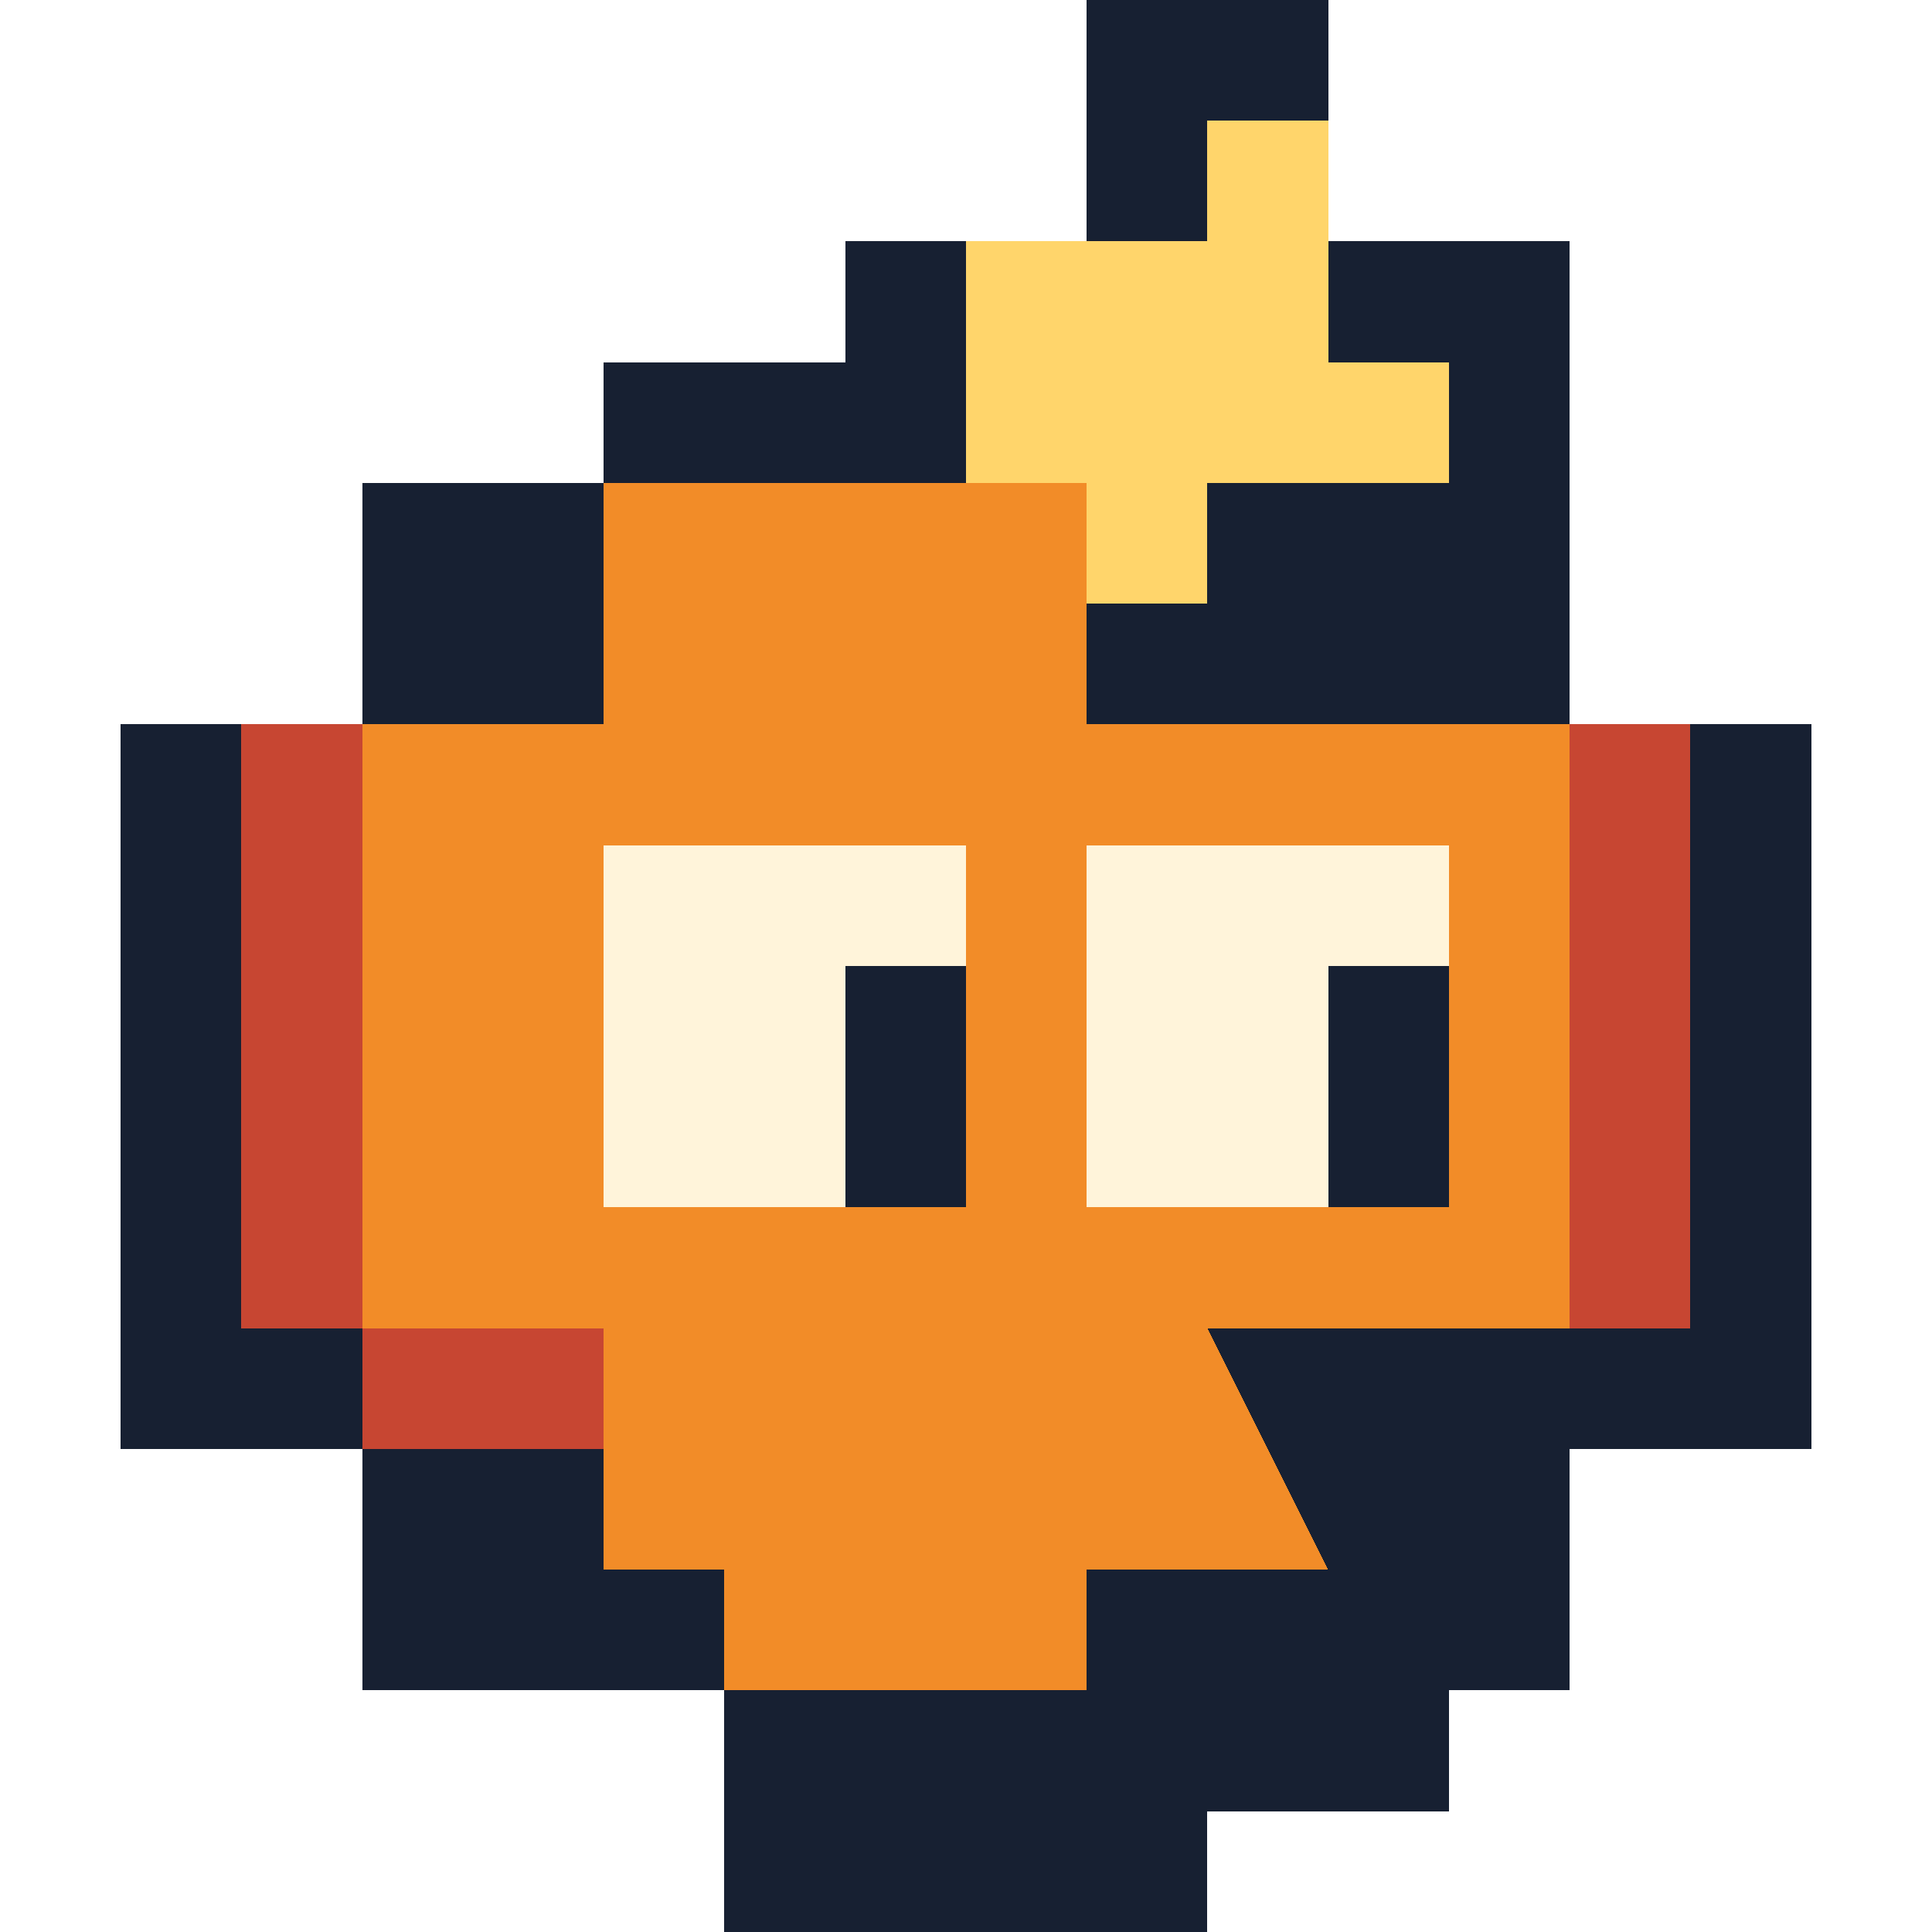
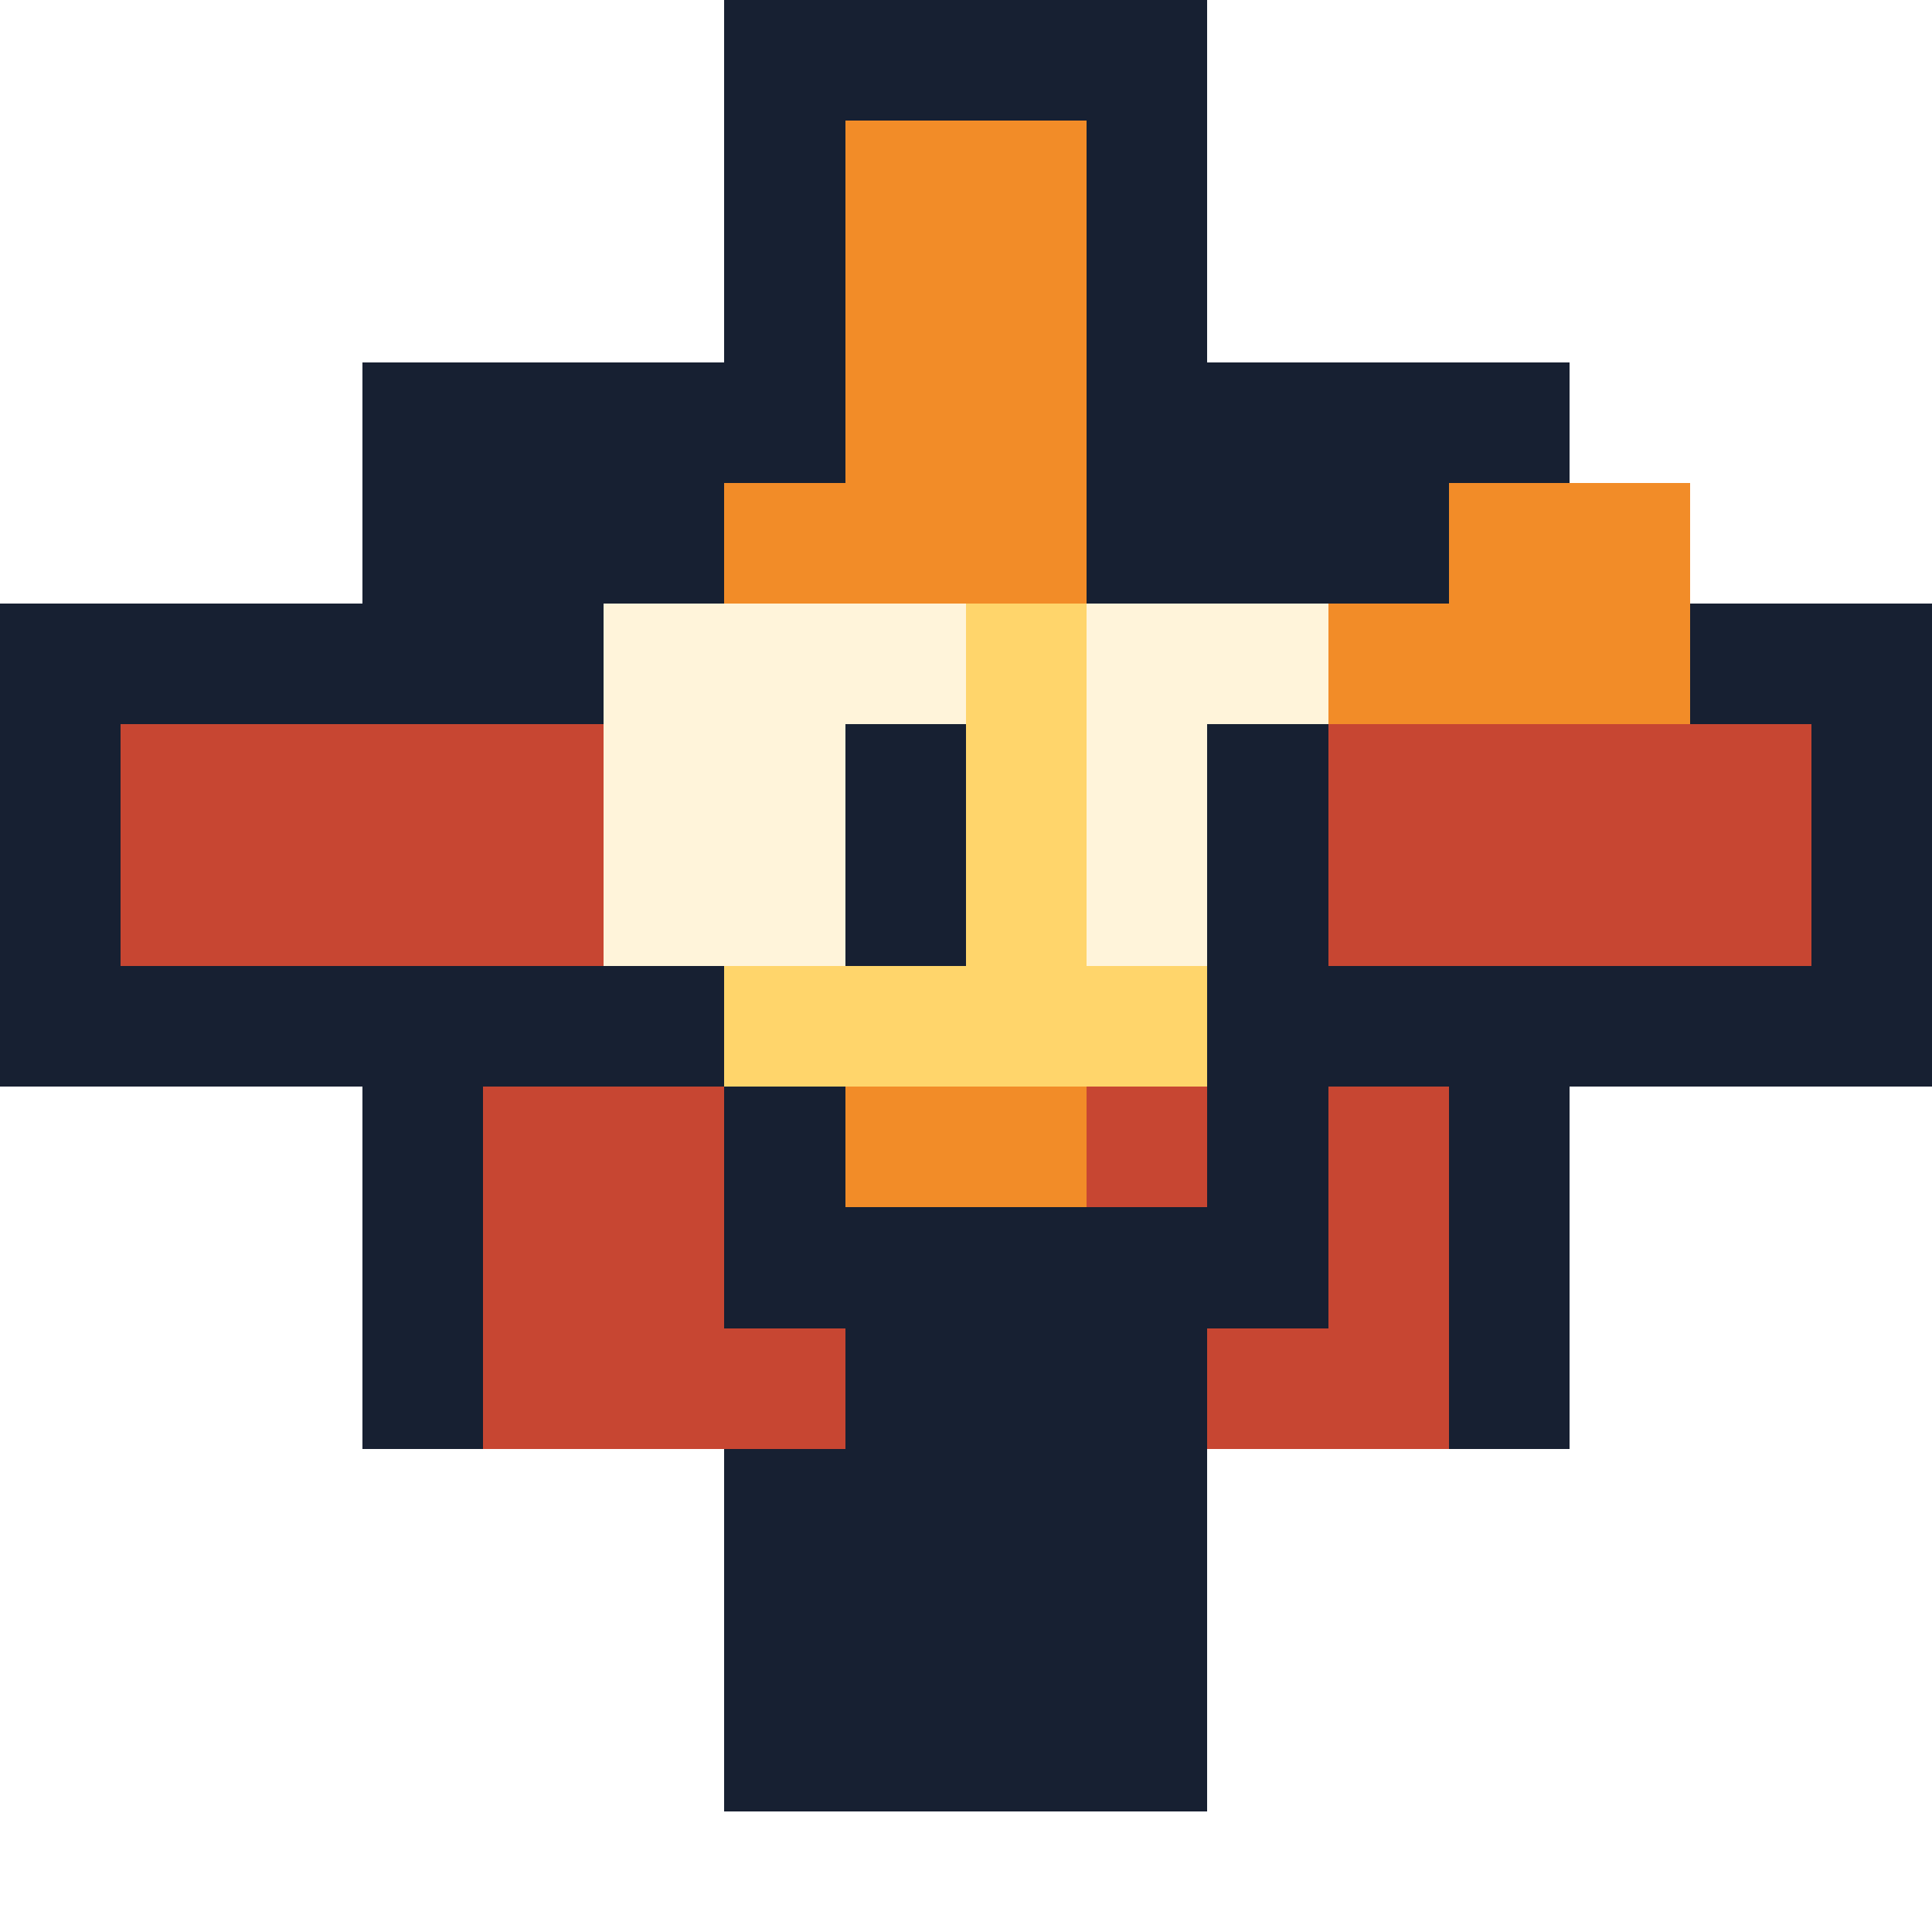
<svg xmlns="http://www.w3.org/2000/svg" viewBox="0 0 32 32" shape-rendering="crispEdges">
-   <path fill="#172032" d="M10 6h12v2h4v4h4v12h-4v4h-6v4h-8v-4H6v-4H2V12h4V8h4z" />
-   <path fill="#c74632" d="M4 12h6v12H6v-2H4zm18 0h6v10h-2v2h-4z" />
-   <path fill="#f28c28" d="M10 8h12v4h4v10h-4v4h-2v2h-8v-2h-2v-4H6V12h4z" />
-   <path fill="#fff4da" d="M10 14h6v6h-6zm8 0h6v6h-6z" />
-   <path fill="#172032" d="M14 16h2v4h-2zm8 0h2v4h-2zM20 22h6v6h-2v2h-6v-4h4zM14 4h4V0h4v4h4v4h-4v4h-4V8h-4z" />
-   <path fill="#ffd56b" d="M16 4h4V2h2v4h2v2h-4v2h-2V8h-2z" />
+   <path fill="#172032" d="M12 0h8v6h6v4h6v8h-6v6h-6v6h-8v-6H6v-6H0v-8h6V6h6z" />
+   <path fill="#f28c28" d="M14 2h4v8h6V8h4v8h-8v6h-8v-6H4v-4h8V8h2z" />
+   <path fill="#c74632" d="M2 12h8v4H2zm20 0h8v4h-8zM8 18h6v6H8zm10 0h6v6h-6z" />
+   <path fill="#ffd56b" d="M12 10h8v8h-8z" />
+   <path fill="#fff4da" d="M10 10h6v6h-6zm8 0h4v6h-4z" />
+   <path fill="#172032" d="M14 12h2v4h-2zm6 0h2v4h-2zM12 18h2v2h6v-2h2v4h-2v2h-6v-2h-2z" />
</svg>
